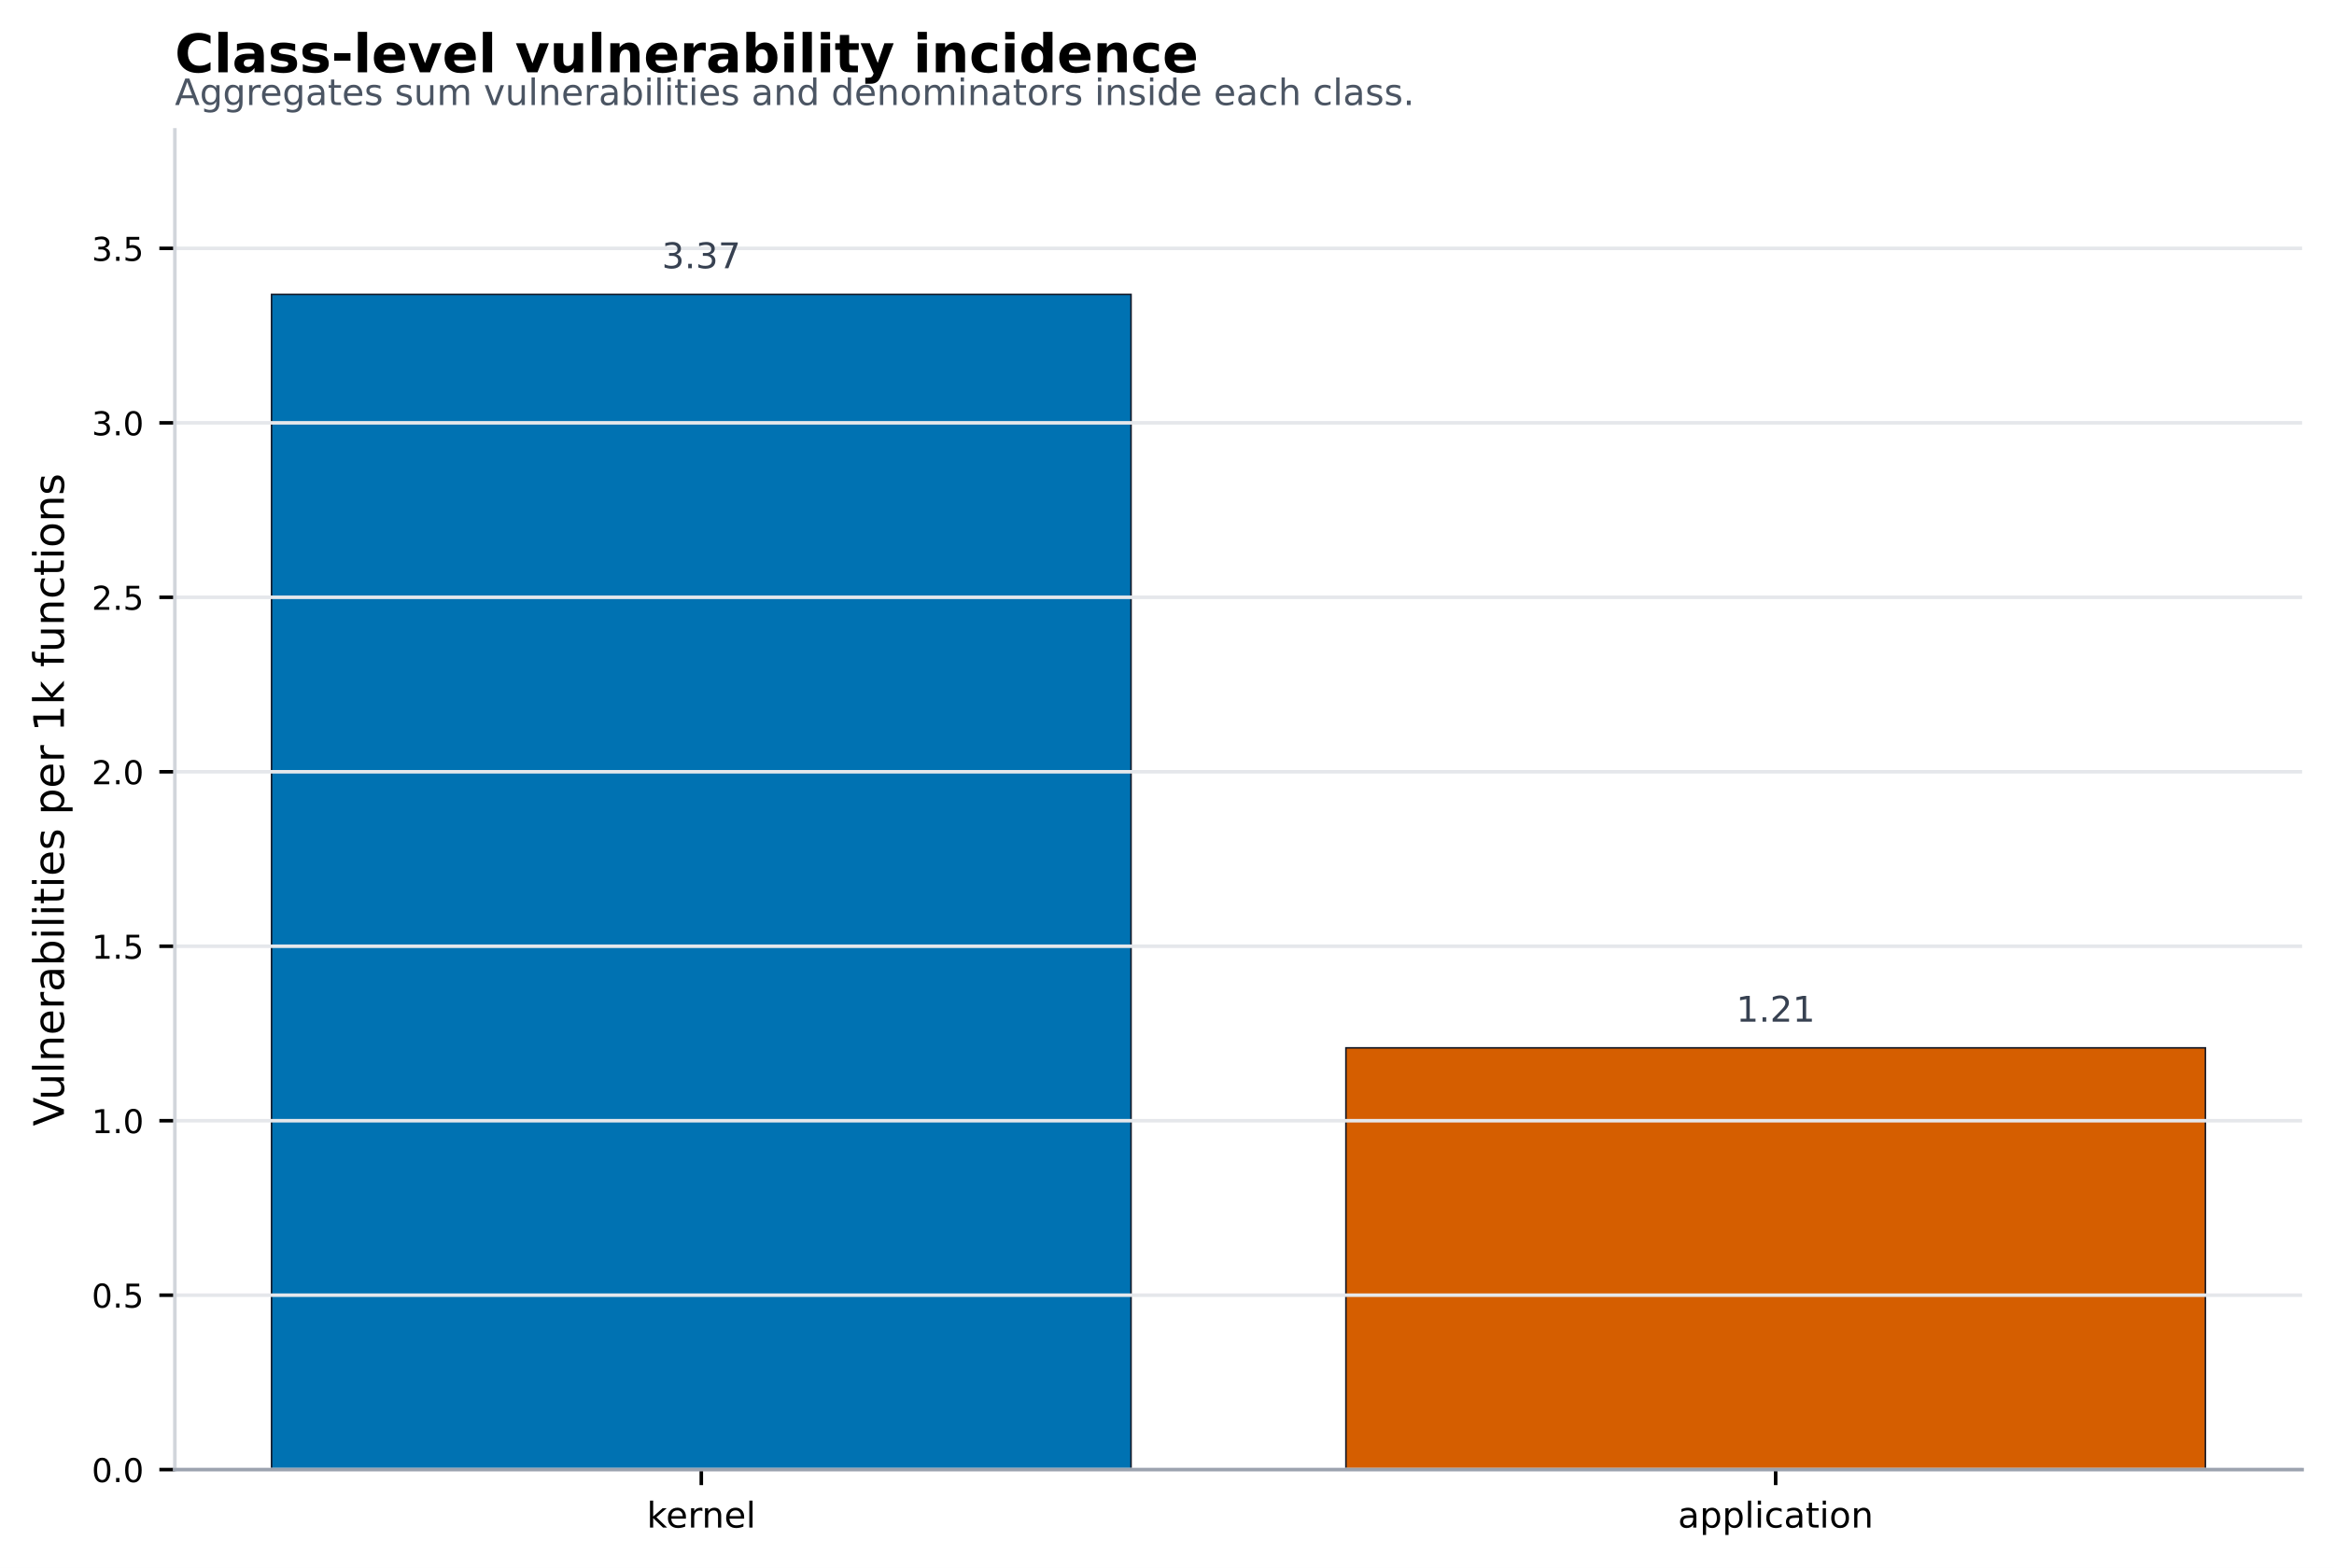
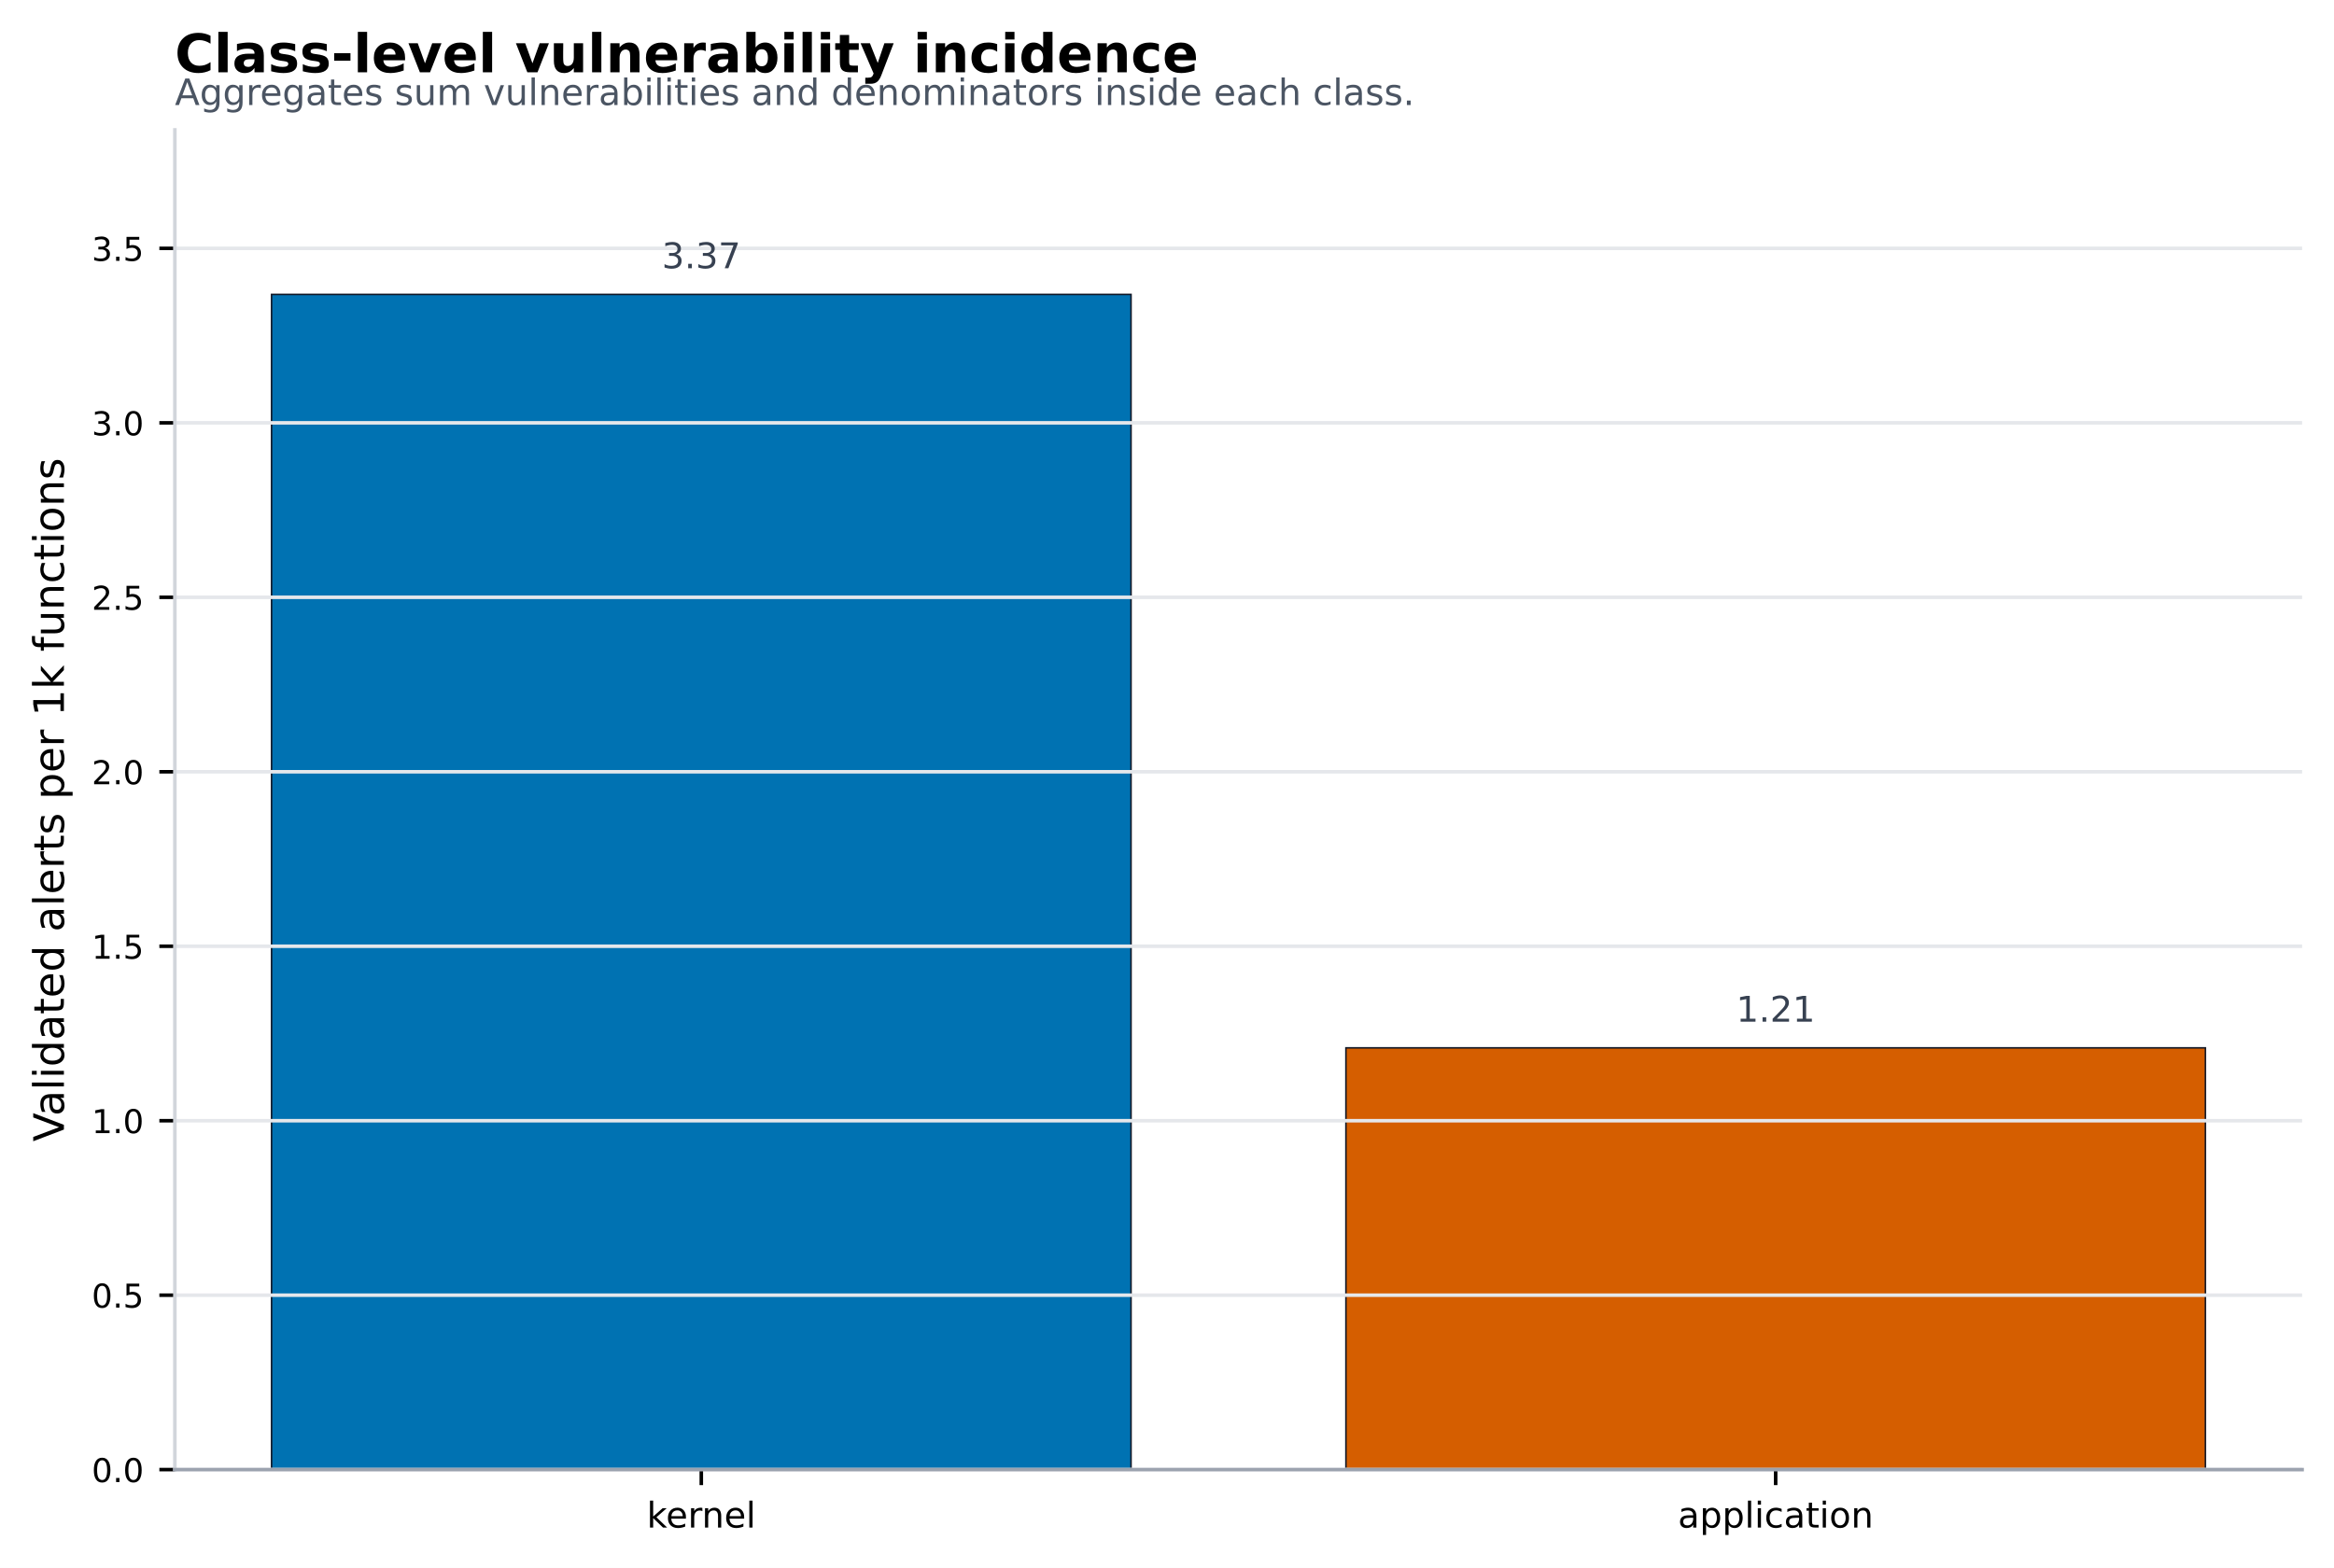
<svg xmlns="http://www.w3.org/2000/svg" xmlns:xlink="http://www.w3.org/1999/xlink" width="526.8pt" height="354pt" viewBox="0 0 526.8 354" version="1.1">
  <defs>
    <style type="text/css">*{stroke-linejoin: round; stroke-linecap: butt}</style>
  </defs>
  <g id="figure_1">
    <g id="patch_1">
      <path d="M 0 354  L 526.8 354  L 526.8 0  L 0 0  z " style="fill: #ffffff" />
    </g>
    <g id="axes_1">
      <g id="patch_2">
        <path d="M 39.469 331.799  L 519.6 331.799  L 519.6 29.318  L 39.469 29.318  z " style="fill: #ffffff" />
      </g>
      <g id="patch_3">
        <path d="M 61.293 331.799  L 255.285 331.799  L 255.285 66.465  L 61.293 66.465  z " clip-path="url(#p2801377cfd)" style="fill: #0072b2; stroke: #111827; stroke-width: 0.35; stroke-linejoin: miter" />
      </g>
      <g id="patch_4">
        <path d="M 303.783 331.799  L 497.775 331.799  L 497.775 236.573  L 303.783 236.573  z " clip-path="url(#p2801377cfd)" style="fill: #d55e00; stroke: #111827; stroke-width: 0.35; stroke-linejoin: miter" />
      </g>
      <g id="matplotlib.axis_1">
        <g id="xtick_1">
          <g id="line2d_1">
            <defs>
              <path id="m397bc2e08a" d="M 0 0  L 0 3.5  " style="stroke: #000000; stroke-width: 0.8" />
            </defs>
            <g>
              <use xlink:href="#m397bc2e08a" x="158.289" y="331.799" style="stroke: #000000; stroke-width: 0.8" />
            </g>
          </g>
          <g id="text_1">
            <text style="font-size: 8px; font-family: 'DejaVu Sans'; text-anchor: middle" x="158.289" y="344.878" transform="rotate(-0 158.2892 344.8776)">kernel</text>
          </g>
        </g>
        <g id="xtick_2">
          <g id="line2d_2">
            <g>
              <use xlink:href="#m397bc2e08a" x="400.779" y="331.799" style="stroke: #000000; stroke-width: 0.8" />
            </g>
          </g>
          <g id="text_2">
            <text style="font-size: 8px; font-family: 'DejaVu Sans'; text-anchor: middle" x="400.779" y="344.878" transform="rotate(-0 400.7794 344.8776)">application</text>
          </g>
        </g>
      </g>
      <g id="matplotlib.axis_2">
        <g id="ytick_1">
          <g id="line2d_3">
            <path d="M 39.469 331.799  L 519.6 331.799  " clip-path="url(#p2801377cfd)" style="fill: none; stroke: #e5e7eb; stroke-width: 0.8; stroke-linecap: square" />
          </g>
          <g id="line2d_4">
            <defs>
              <path id="m7dcd32f99d" d="M 0 0  L -3.5 0  " style="stroke: #000000; stroke-width: 0.8" />
            </defs>
            <g>
              <use xlink:href="#m7dcd32f99d" x="39.469" y="331.799" style="stroke: #000000; stroke-width: 0.8" />
            </g>
          </g>
          <g id="text_3">
            <text style="font-size: 7.4px; font-family: 'DejaVu Sans'; text-anchor: end" x="32.469" y="334.61" transform="rotate(-0 32.46905 334.61)">0.0</text>
          </g>
        </g>
        <g id="ytick_2">
          <g id="line2d_5">
            <path d="M 39.469 292.41  L 519.6 292.41  " clip-path="url(#p2801377cfd)" style="fill: none; stroke: #e5e7eb; stroke-width: 0.8; stroke-linecap: square" />
          </g>
          <g id="line2d_6">
            <g>
              <use xlink:href="#m7dcd32f99d" x="39.469" y="292.41" style="stroke: #000000; stroke-width: 0.8" />
            </g>
          </g>
          <g id="text_4">
            <text style="font-size: 7.4px; font-family: 'DejaVu Sans'; text-anchor: end" x="32.469" y="295.221" transform="rotate(-0 32.46905 295.221)">0.5</text>
          </g>
        </g>
        <g id="ytick_3">
          <g id="line2d_7">
            <path d="M 39.469 253.021  L 519.6 253.021  " clip-path="url(#p2801377cfd)" style="fill: none; stroke: #e5e7eb; stroke-width: 0.8; stroke-linecap: square" />
          </g>
          <g id="line2d_8">
            <g>
              <use xlink:href="#m7dcd32f99d" x="39.469" y="253.021" style="stroke: #000000; stroke-width: 0.8" />
            </g>
          </g>
          <g id="text_5">
            <text style="font-size: 7.4px; font-family: 'DejaVu Sans'; text-anchor: end" x="32.469" y="255.832" transform="rotate(-0 32.46905 255.8319)">1.0</text>
          </g>
        </g>
        <g id="ytick_4">
          <g id="line2d_9">
            <path d="M 39.469 213.632  L 519.6 213.632  " clip-path="url(#p2801377cfd)" style="fill: none; stroke: #e5e7eb; stroke-width: 0.8; stroke-linecap: square" />
          </g>
          <g id="line2d_10">
            <g>
              <use xlink:href="#m7dcd32f99d" x="39.469" y="213.632" style="stroke: #000000; stroke-width: 0.8" />
            </g>
          </g>
          <g id="text_6">
            <text style="font-size: 7.4px; font-family: 'DejaVu Sans'; text-anchor: end" x="32.469" y="216.443" transform="rotate(-0 32.46905 216.4429)">1.5</text>
          </g>
        </g>
        <g id="ytick_5">
          <g id="line2d_11">
            <path d="M 39.469 174.243  L 519.6 174.243  " clip-path="url(#p2801377cfd)" style="fill: none; stroke: #e5e7eb; stroke-width: 0.8; stroke-linecap: square" />
          </g>
          <g id="line2d_12">
            <g>
              <use xlink:href="#m7dcd32f99d" x="39.469" y="174.243" style="stroke: #000000; stroke-width: 0.8" />
            </g>
          </g>
          <g id="text_7">
            <text style="font-size: 7.4px; font-family: 'DejaVu Sans'; text-anchor: end" x="32.469" y="177.054" transform="rotate(-0 32.46905 177.0538)">2.0</text>
          </g>
        </g>
        <g id="ytick_6">
          <g id="line2d_13">
            <path d="M 39.469 134.854  L 519.6 134.854  " clip-path="url(#p2801377cfd)" style="fill: none; stroke: #e5e7eb; stroke-width: 0.8; stroke-linecap: square" />
          </g>
          <g id="line2d_14">
            <g>
              <use xlink:href="#m7dcd32f99d" x="39.469" y="134.854" style="stroke: #000000; stroke-width: 0.8" />
            </g>
          </g>
          <g id="text_8">
            <text style="font-size: 7.4px; font-family: 'DejaVu Sans'; text-anchor: end" x="32.469" y="137.665" transform="rotate(-0 32.46905 137.6648)">2.5</text>
          </g>
        </g>
        <g id="ytick_7">
          <g id="line2d_15">
            <path d="M 39.469 95.465  L 519.6 95.465  " clip-path="url(#p2801377cfd)" style="fill: none; stroke: #e5e7eb; stroke-width: 0.8; stroke-linecap: square" />
          </g>
          <g id="line2d_16">
            <g>
              <use xlink:href="#m7dcd32f99d" x="39.469" y="95.465" style="stroke: #000000; stroke-width: 0.8" />
            </g>
          </g>
          <g id="text_9">
            <text style="font-size: 7.4px; font-family: 'DejaVu Sans'; text-anchor: end" x="32.469" y="98.276" transform="rotate(-0 32.46905 98.2757)">3.0</text>
          </g>
        </g>
        <g id="ytick_8">
          <g id="line2d_17">
            <path d="M 39.469 56.076  L 519.6 56.076  " clip-path="url(#p2801377cfd)" style="fill: none; stroke: #e5e7eb; stroke-width: 0.8; stroke-linecap: square" />
          </g>
          <g id="line2d_18">
            <g>
              <use xlink:href="#m7dcd32f99d" x="39.469" y="56.076" style="stroke: #000000; stroke-width: 0.8" />
            </g>
          </g>
          <g id="text_10">
            <text style="font-size: 7.4px; font-family: 'DejaVu Sans'; text-anchor: end" x="32.469" y="58.887" transform="rotate(-0 32.46905 58.88665)">3.5</text>
          </g>
        </g>
        <g id="text_11">
-           <text style="font-size: 9.5px; font-family: 'DejaVu Sans'; text-anchor: middle" x="14.419" y="180.559" transform="rotate(-90 14.41852 180.5585)">Vulnerabilities per 1k functions</text>
+           <text style="font-size: 9.5px; font-family: 'DejaVu Sans'; text-anchor: middle" x="14.419" y="180.559" transform="rotate(-90 14.41852 180.5585)">Validated alerts per 1k functions</text>
        </g>
      </g>
      <g id="patch_5">
        <path d="M 39.469 331.799  L 39.469 29.318  " style="fill: none; stroke: #d1d5db; stroke-width: 0.8; stroke-linejoin: miter; stroke-linecap: square" />
      </g>
      <g id="patch_6">
        <path d="M 39.469 331.799  L 519.6 331.799  " style="fill: none; stroke: #9ca3af; stroke-width: 0.8; stroke-linejoin: miter; stroke-linecap: square" />
      </g>
      <g id="text_12">
        <text style="font-size: 8px; font-family: 'DejaVu Sans'; text-anchor: middle; fill: #374151" x="158.289" y="60.563" transform="rotate(-0 158.2892 60.563)">3.37</text>
      </g>
      <g id="text_13">
        <text style="font-size: 8px; font-family: 'DejaVu Sans'; text-anchor: middle; fill: #374151" x="400.779" y="230.671" transform="rotate(-0 400.7794 230.6711)">1.21</text>
      </g>
      <g id="text_14">
        <text style="font-size: 8.2px; font-family: 'DejaVu Sans'; text-anchor: start; fill: #4b5563" x="39.469" y="23.718" transform="rotate(-0 39.46905 23.71843)">Aggregates sum vulnerabilities and denominators inside each class.</text>
      </g>
      <g id="text_15">
        <text style="font-weight: 700; font-size: 12px; font-family: 'DejaVu Sans'; text-anchor: start" x="39.469" y="16.318" transform="rotate(-0 39.46905 16.31812)">Class-level vulnerability incidence</text>
      </g>
    </g>
  </g>
  <defs>
    <clipPath id="p2801377cfd">
      <rect x="39.469" y="29.318" width="480.13" height="302.481" />
    </clipPath>
  </defs>
</svg>
